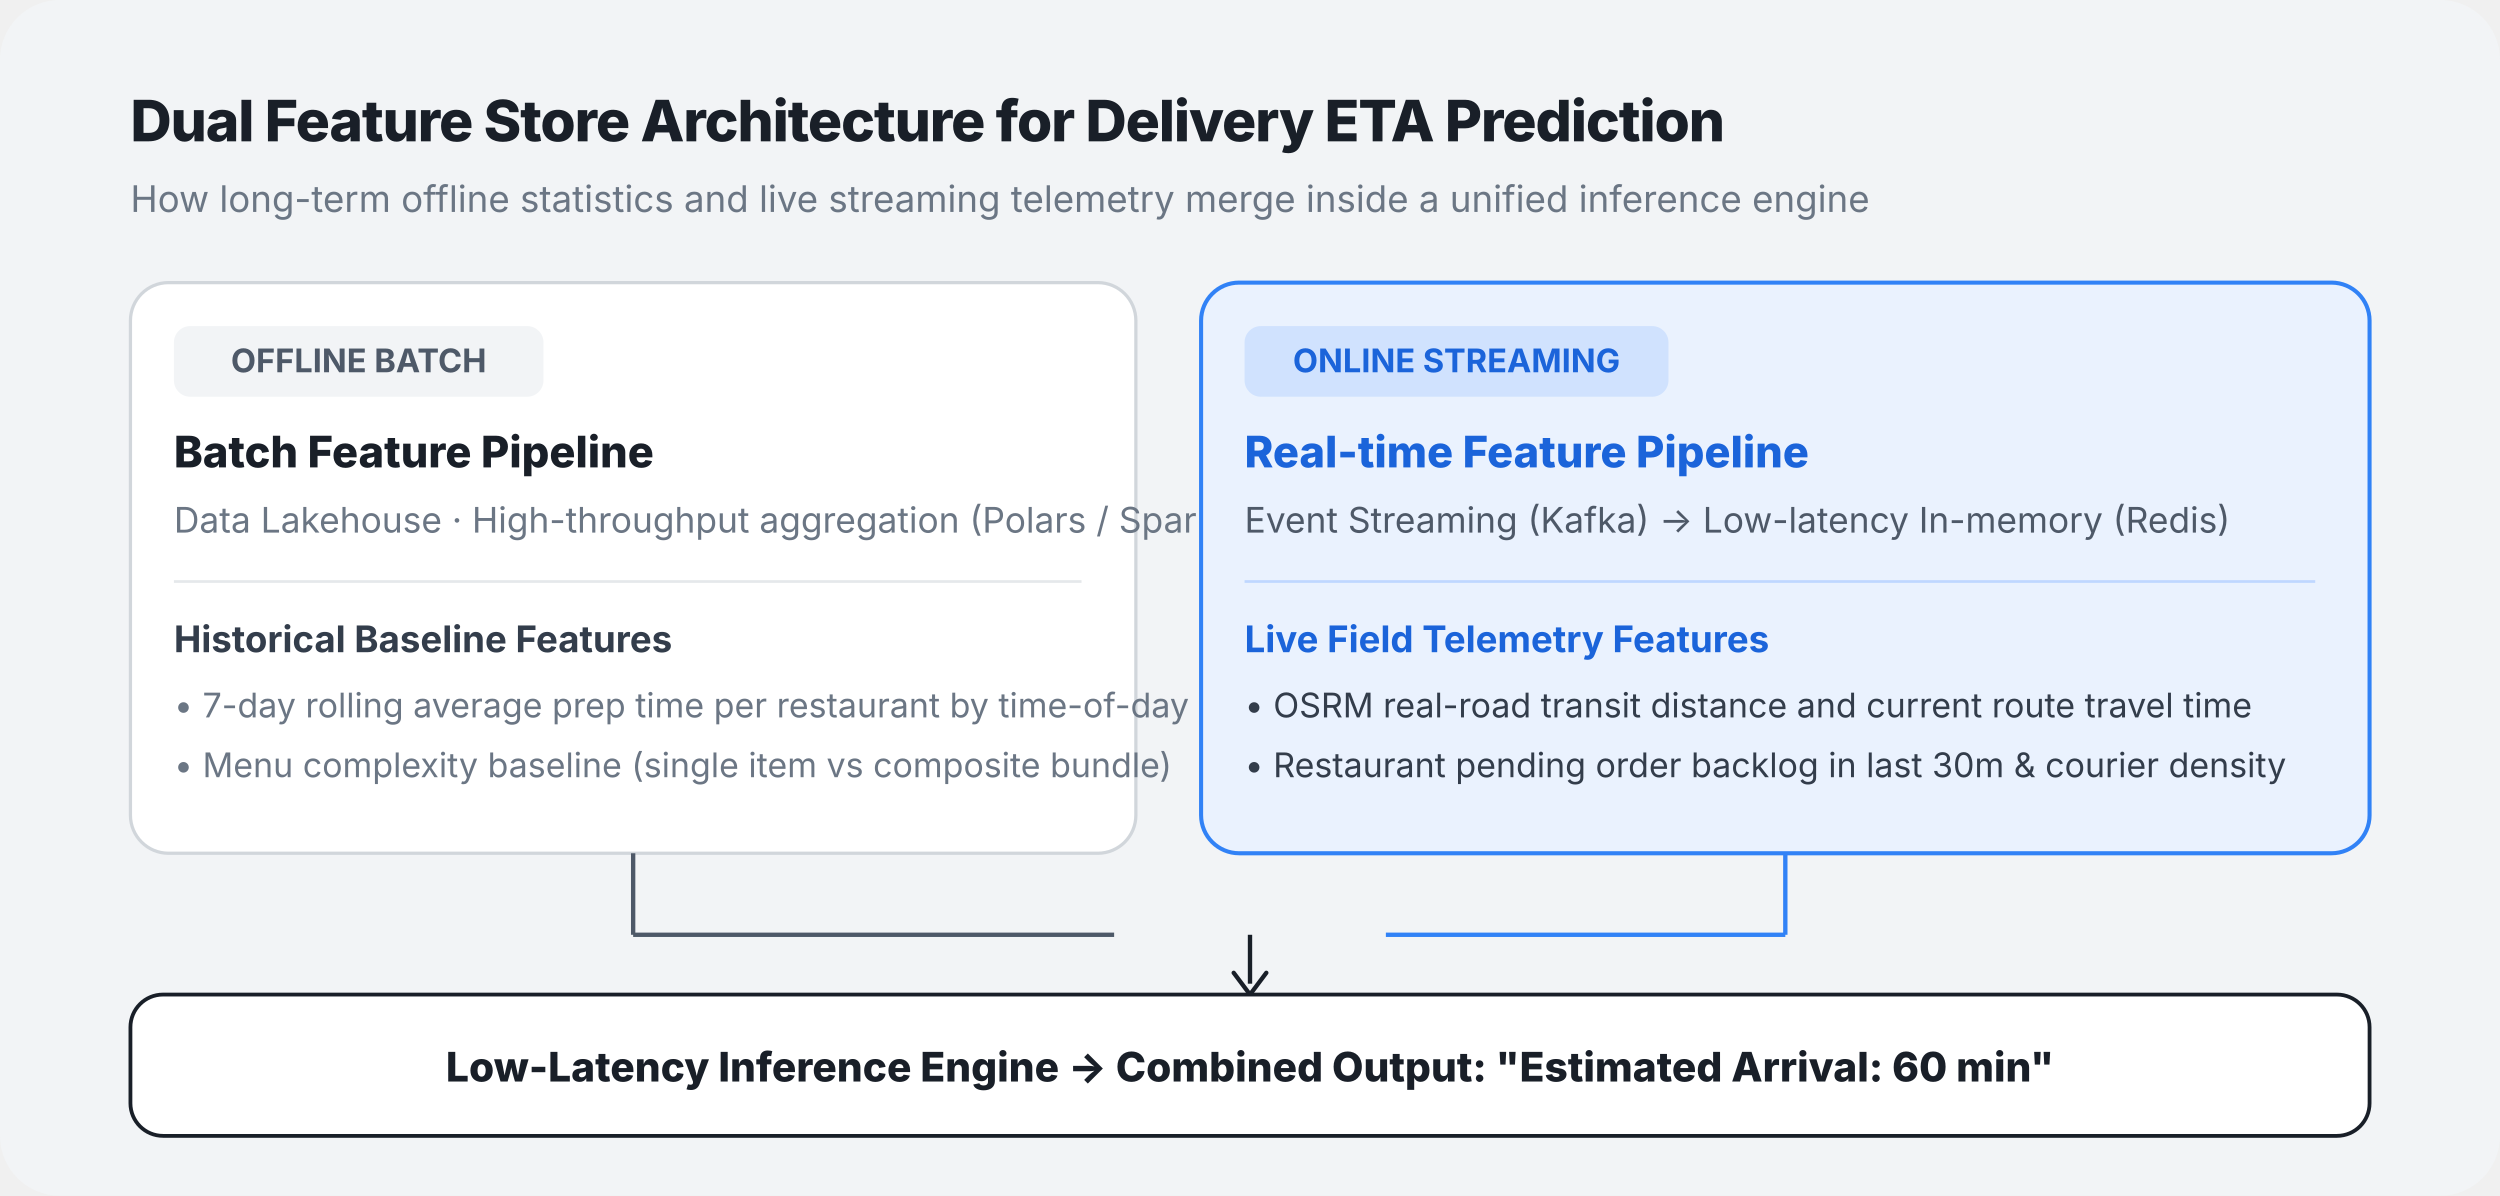
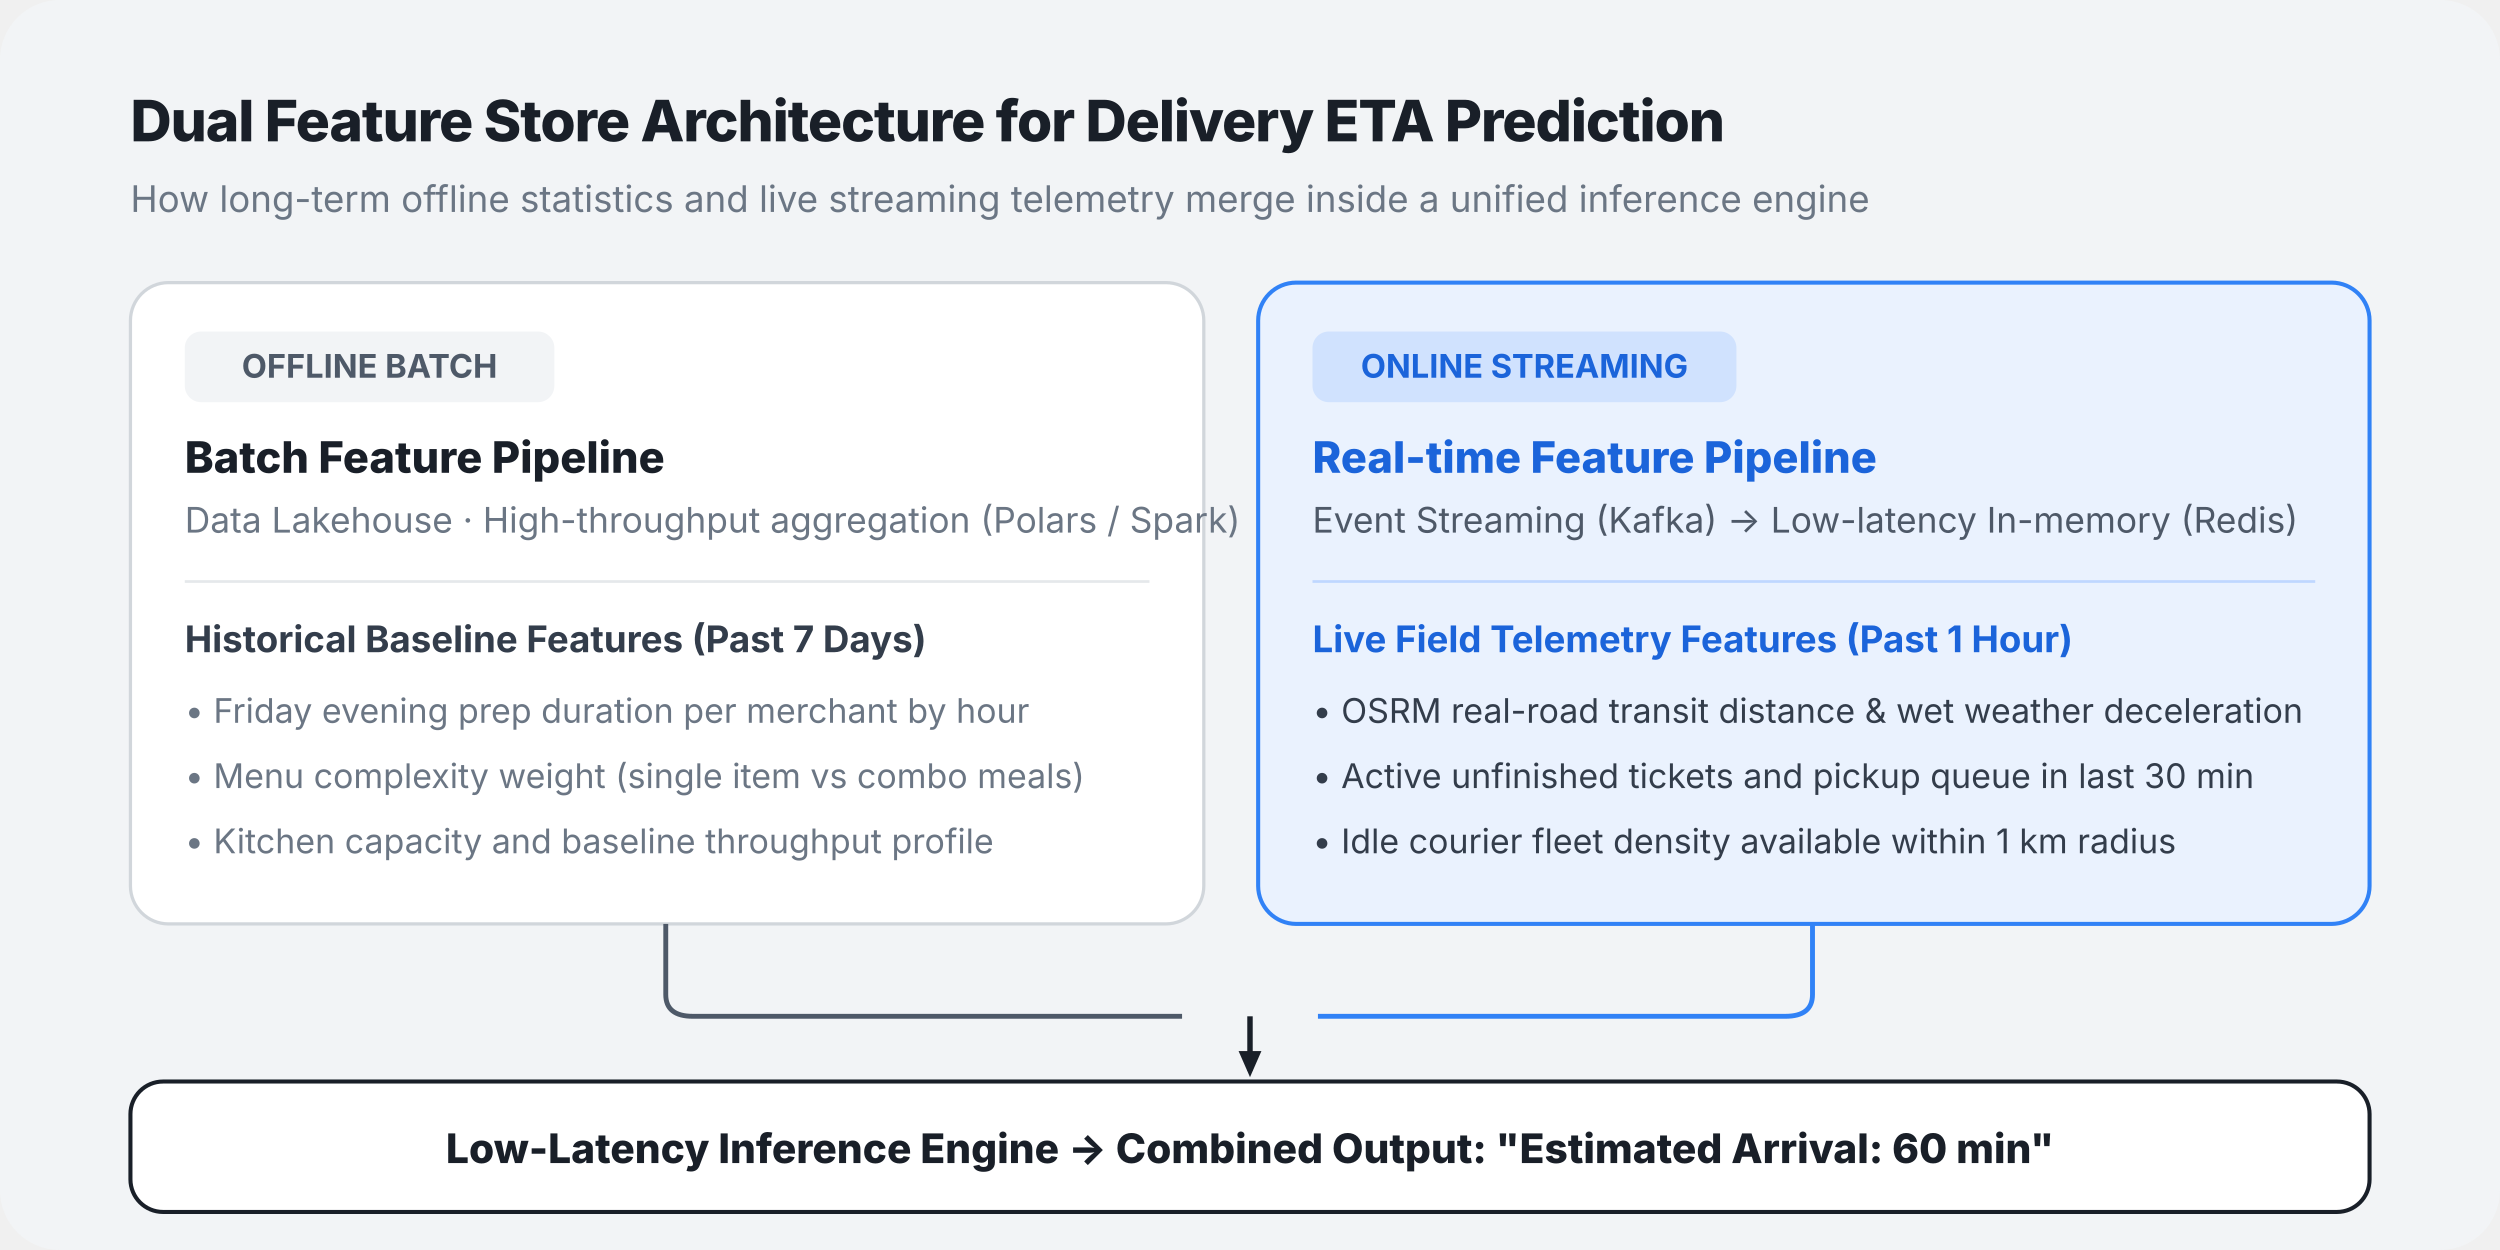
- <svg xmlns="http://www.w3.org/2000/svg" viewBox="0 0 920 440" width="100%" font-family="Pretendard, -apple-system, BlinkMacSystemFont, 'Segoe UI', sans-serif">
-   <rect width="920" height="440" rx="22" fill="#f2f4f6" />
+ <svg xmlns="http://www.w3.org/2000/svg" viewBox="0 0 920 460" width="100%" font-family="Pretendard, -apple-system, BlinkMacSystemFont, 'Segoe UI', sans-serif">
+   <defs>
+     <marker id="arrow-grey-en" viewBox="0 0 10 10" refX="6" refY="5" markerWidth="6" markerHeight="6" orient="auto-start-reverse">
+       <path d="M 0 1.5 L 8 5 L 0 8.5 z" fill="#4e5968" />
+     </marker>
+     <marker id="arrow-blue-en" viewBox="0 0 10 10" refX="6" refY="5" markerWidth="6" markerHeight="6" orient="auto-start-reverse">
+       <path d="M 0 1.5 L 8 5 L 0 8.5 z" fill="#3182f6" />
+     </marker>
+     <marker id="arrow-dark-en" viewBox="0 0 10 10" refX="6" refY="5" markerWidth="6" markerHeight="6" orient="auto-start-reverse">
+       <path d="M 0 1.5 L 8 5 L 0 8.5 z" fill="#191f28" />
+     </marker>
+   </defs>
+   <rect width="920" height="460" rx="22" fill="#f2f4f6" />
  <text x="48" y="52" font-size="21" font-weight="800" fill="#191f28" letter-spacing="-0.4">Dual Feature Store Architecture for Delivery ETA Prediction</text>
  <text x="48" y="78" font-size="13.5" fill="#6b7684">How long-term offline statistics and live streaming telemetry merge inside a unified inference engine</text>
-   <rect x="48" y="104" width="370" height="210" rx="14" fill="#ffffff" stroke="#d1d6db" stroke-width="1.2" />
-   <rect x="64" y="120" width="136" height="26" rx="6" fill="#f2f4f6" />
-   <text x="132" y="137" font-size="12" font-weight="700" fill="#4e5968" text-anchor="middle">OFFLINE BATCH</text>
-   <text x="64" y="172" font-size="16" font-weight="800" fill="#191f28">Batch Feature Pipeline</text>
-   <text x="64" y="196" font-size="13" fill="#6b7684">Data Lakehouse · High-throughput aggregation (Polars / Spark)</text>
-   <line x1="64" y1="214" x2="398" y2="214" stroke="#e5e8eb" stroke-width="1" />
-   <text x="64" y="240" font-size="13.5" font-weight="700" fill="#333d4b">Historical Baseline Features</text>
-   <text x="64" y="264" font-size="12.5" fill="#6b7684">• 7-day rolling average prep time per restaurant by time-of-day</text>
-   <text x="64" y="286" font-size="12.5" fill="#6b7684">• Menu complexity baseline (single item vs composite bundle)</text>
-   <rect x="442" y="104" width="430" height="210" rx="14" fill="#eaf2fe" stroke="#3182f6" stroke-width="1.5" />
-   <rect x="458" y="120" width="156" height="26" rx="6" fill="#d0e2fe" />
-   <text x="536" y="137" font-size="12" font-weight="700" fill="#1b64da" text-anchor="middle">ONLINE STREAMING</text>
-   <text x="458" y="172" font-size="16" font-weight="800" fill="#1b64da">Real-time Feature Pipeline</text>
-   <text x="458" y="196" font-size="13" fill="#4e5968">Event Streaming (Kafka) → Low-latency In-memory (Redis)</text>
-   <line x1="458" y1="214" x2="852" y2="214" stroke="#bfd7ff" stroke-width="1" />
-   <text x="458" y="240" font-size="13.5" font-weight="700" fill="#1b64da">Live Field Telemetry Features</text>
-   <text x="458" y="264" font-size="12.5" fill="#333d4b">• OSRM real-road transit distance and current route travel time</text>
-   <text x="458" y="286" font-size="12.5" fill="#333d4b">• Restaurant pending order backlog in last 30m &amp; courier density</text>
-   <line x1="233" y1="314" x2="233" y2="344" stroke="#4e5968" stroke-width="1.6" />
-   <line x1="657" y1="314" x2="657" y2="344" stroke="#3182f6" stroke-width="1.6" />
-   <line x1="233" y1="344" x2="410" y2="344" stroke="#4e5968" stroke-width="1.6" />
-   <line x1="657" y1="344" x2="510" y2="344" stroke="#3182f6" stroke-width="1.6" />
-   <line x1="460" y1="344" x2="460" y2="362" stroke="#191f28" stroke-width="1.6" />
-   <path d="M454 358 L460 366 L466 358" fill="none" stroke="#191f28" stroke-width="1.6" stroke-linecap="round" stroke-linejoin="round" />
-   <rect x="48" y="366" width="824" height="52" rx="12" fill="#ffffff" stroke="#191f28" stroke-width="1.4" />
-   <text x="460" y="398" font-size="15" font-weight="800" fill="#191f28" text-anchor="middle">Low-Latency Inference Engine → Combined Output: "Estimated Arrival: 60 min"</text>
+   <rect x="48" y="104" width="395" height="236" rx="14" fill="#ffffff" stroke="#d1d6db" stroke-width="1.2" />
+   <rect x="68" y="122" width="136" height="26" rx="6" fill="#f2f4f6" />
+   <text x="136" y="139" font-size="12" font-weight="700" fill="#4e5968" text-anchor="middle">OFFLINE BATCH</text>
+   <text x="68" y="174" font-size="16" font-weight="800" fill="#191f28">Batch Feature Pipeline</text>
+   <text x="68" y="196" font-size="13" fill="#6b7684">Data Lakehouse · High-throughput aggregation (Polars / Spark)</text>
+   <line x1="68" y1="214" x2="423" y2="214" stroke="#e5e8eb" stroke-width="1" />
+   <text x="68" y="240" font-size="13.5" font-weight="700" fill="#333d4b">Historical Baseline Features (Past 7 Days)</text>
+   <text x="68" y="266" font-size="12.5" fill="#6b7684">• Friday evening prep duration per merchant by hour</text>
+   <text x="68" y="290" font-size="12.5" fill="#6b7684">• Menu complexity weight (single item vs combo meals)</text>
+   <text x="68" y="314" font-size="12.5" fill="#6b7684">• Kitchen capacity and baseline throughput profile</text>
+   <rect x="463" y="104" width="409" height="236" rx="14" fill="#eaf2fe" stroke="#3182f6" stroke-width="1.5" />
+   <rect x="483" y="122" width="156" height="26" rx="6" fill="#d0e2fe" />
+   <text x="561" y="139" font-size="12" font-weight="700" fill="#1b64da" text-anchor="middle">ONLINE STREAMING</text>
+   <text x="483" y="174" font-size="16" font-weight="800" fill="#1b64da">Real-time Feature Pipeline</text>
+   <text x="483" y="196" font-size="13" fill="#4e5968">Event Streaming (Kafka) → Low-latency In-memory (Redis)</text>
+   <line x1="483" y1="214" x2="852" y2="214" stroke="#bfd7ff" stroke-width="1" />
+   <text x="483" y="240" font-size="13.5" font-weight="700" fill="#1b64da">Live Field Telemetry Features (Past 1 Hour)</text>
+   <text x="483" y="266" font-size="12.5" fill="#333d4b">• OSRM real-road transit distance &amp; wet weather deceleration</text>
+   <text x="483" y="290" font-size="12.5" fill="#333d4b">• Active unfinished tickets and pickup queue in last 30 min</text>
+   <text x="483" y="314" font-size="12.5" fill="#333d4b">• Idle courier fleet density available within 1 km radius</text>
+   <path d="M 245 340 L 245 366 Q 245 374 255 374 L 435 374" fill="none" stroke="#4e5968" stroke-width="1.8" />
+   <path d="M 667 340 L 667 366 Q 667 374 657 374 L 485 374" fill="none" stroke="#3182f6" stroke-width="1.8" />
+   <line x1="460" y1="374" x2="460" y2="394" stroke="#191f28" stroke-width="2" marker-end="url(#arrow-dark-en)" />
+   <rect x="48" y="398" width="824" height="48" rx="12" fill="#ffffff" stroke="#191f28" stroke-width="1.5" />
+   <text x="460" y="428" font-size="15" font-weight="800" fill="#191f28" text-anchor="middle">Low-Latency Inference Engine → Combined Output: "Estimated Arrival: 60 min"</text>
</svg>
